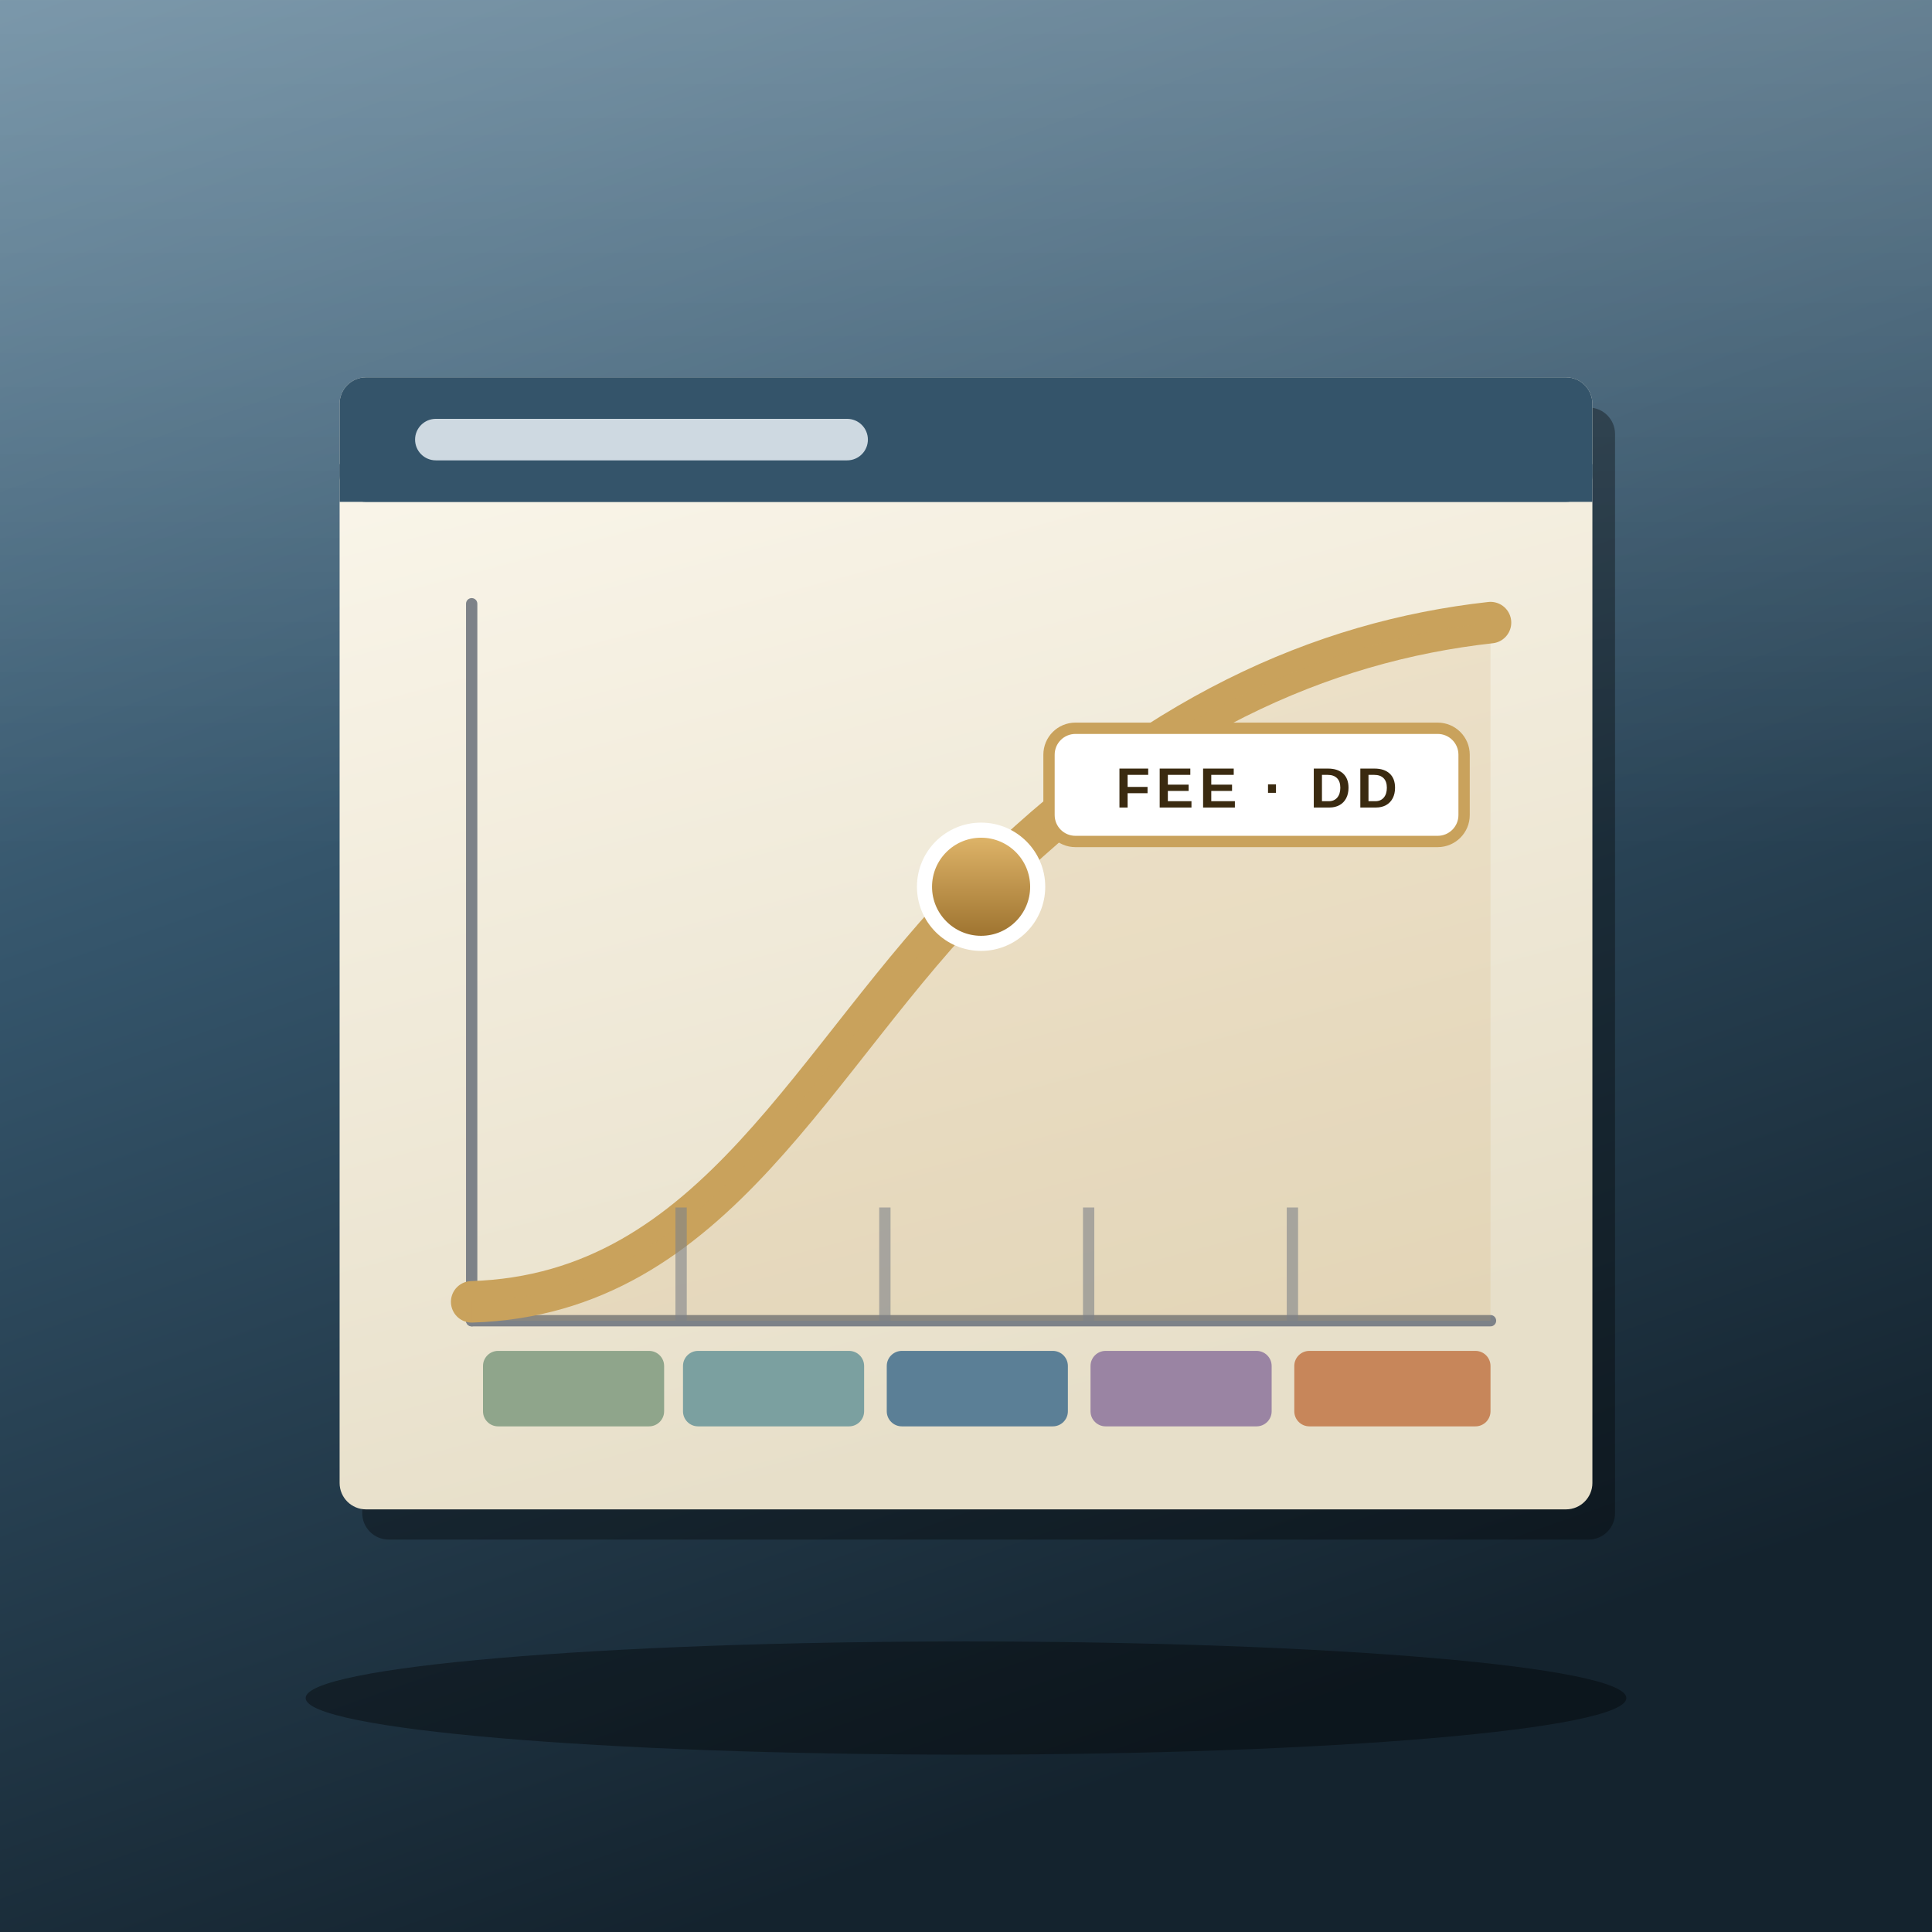
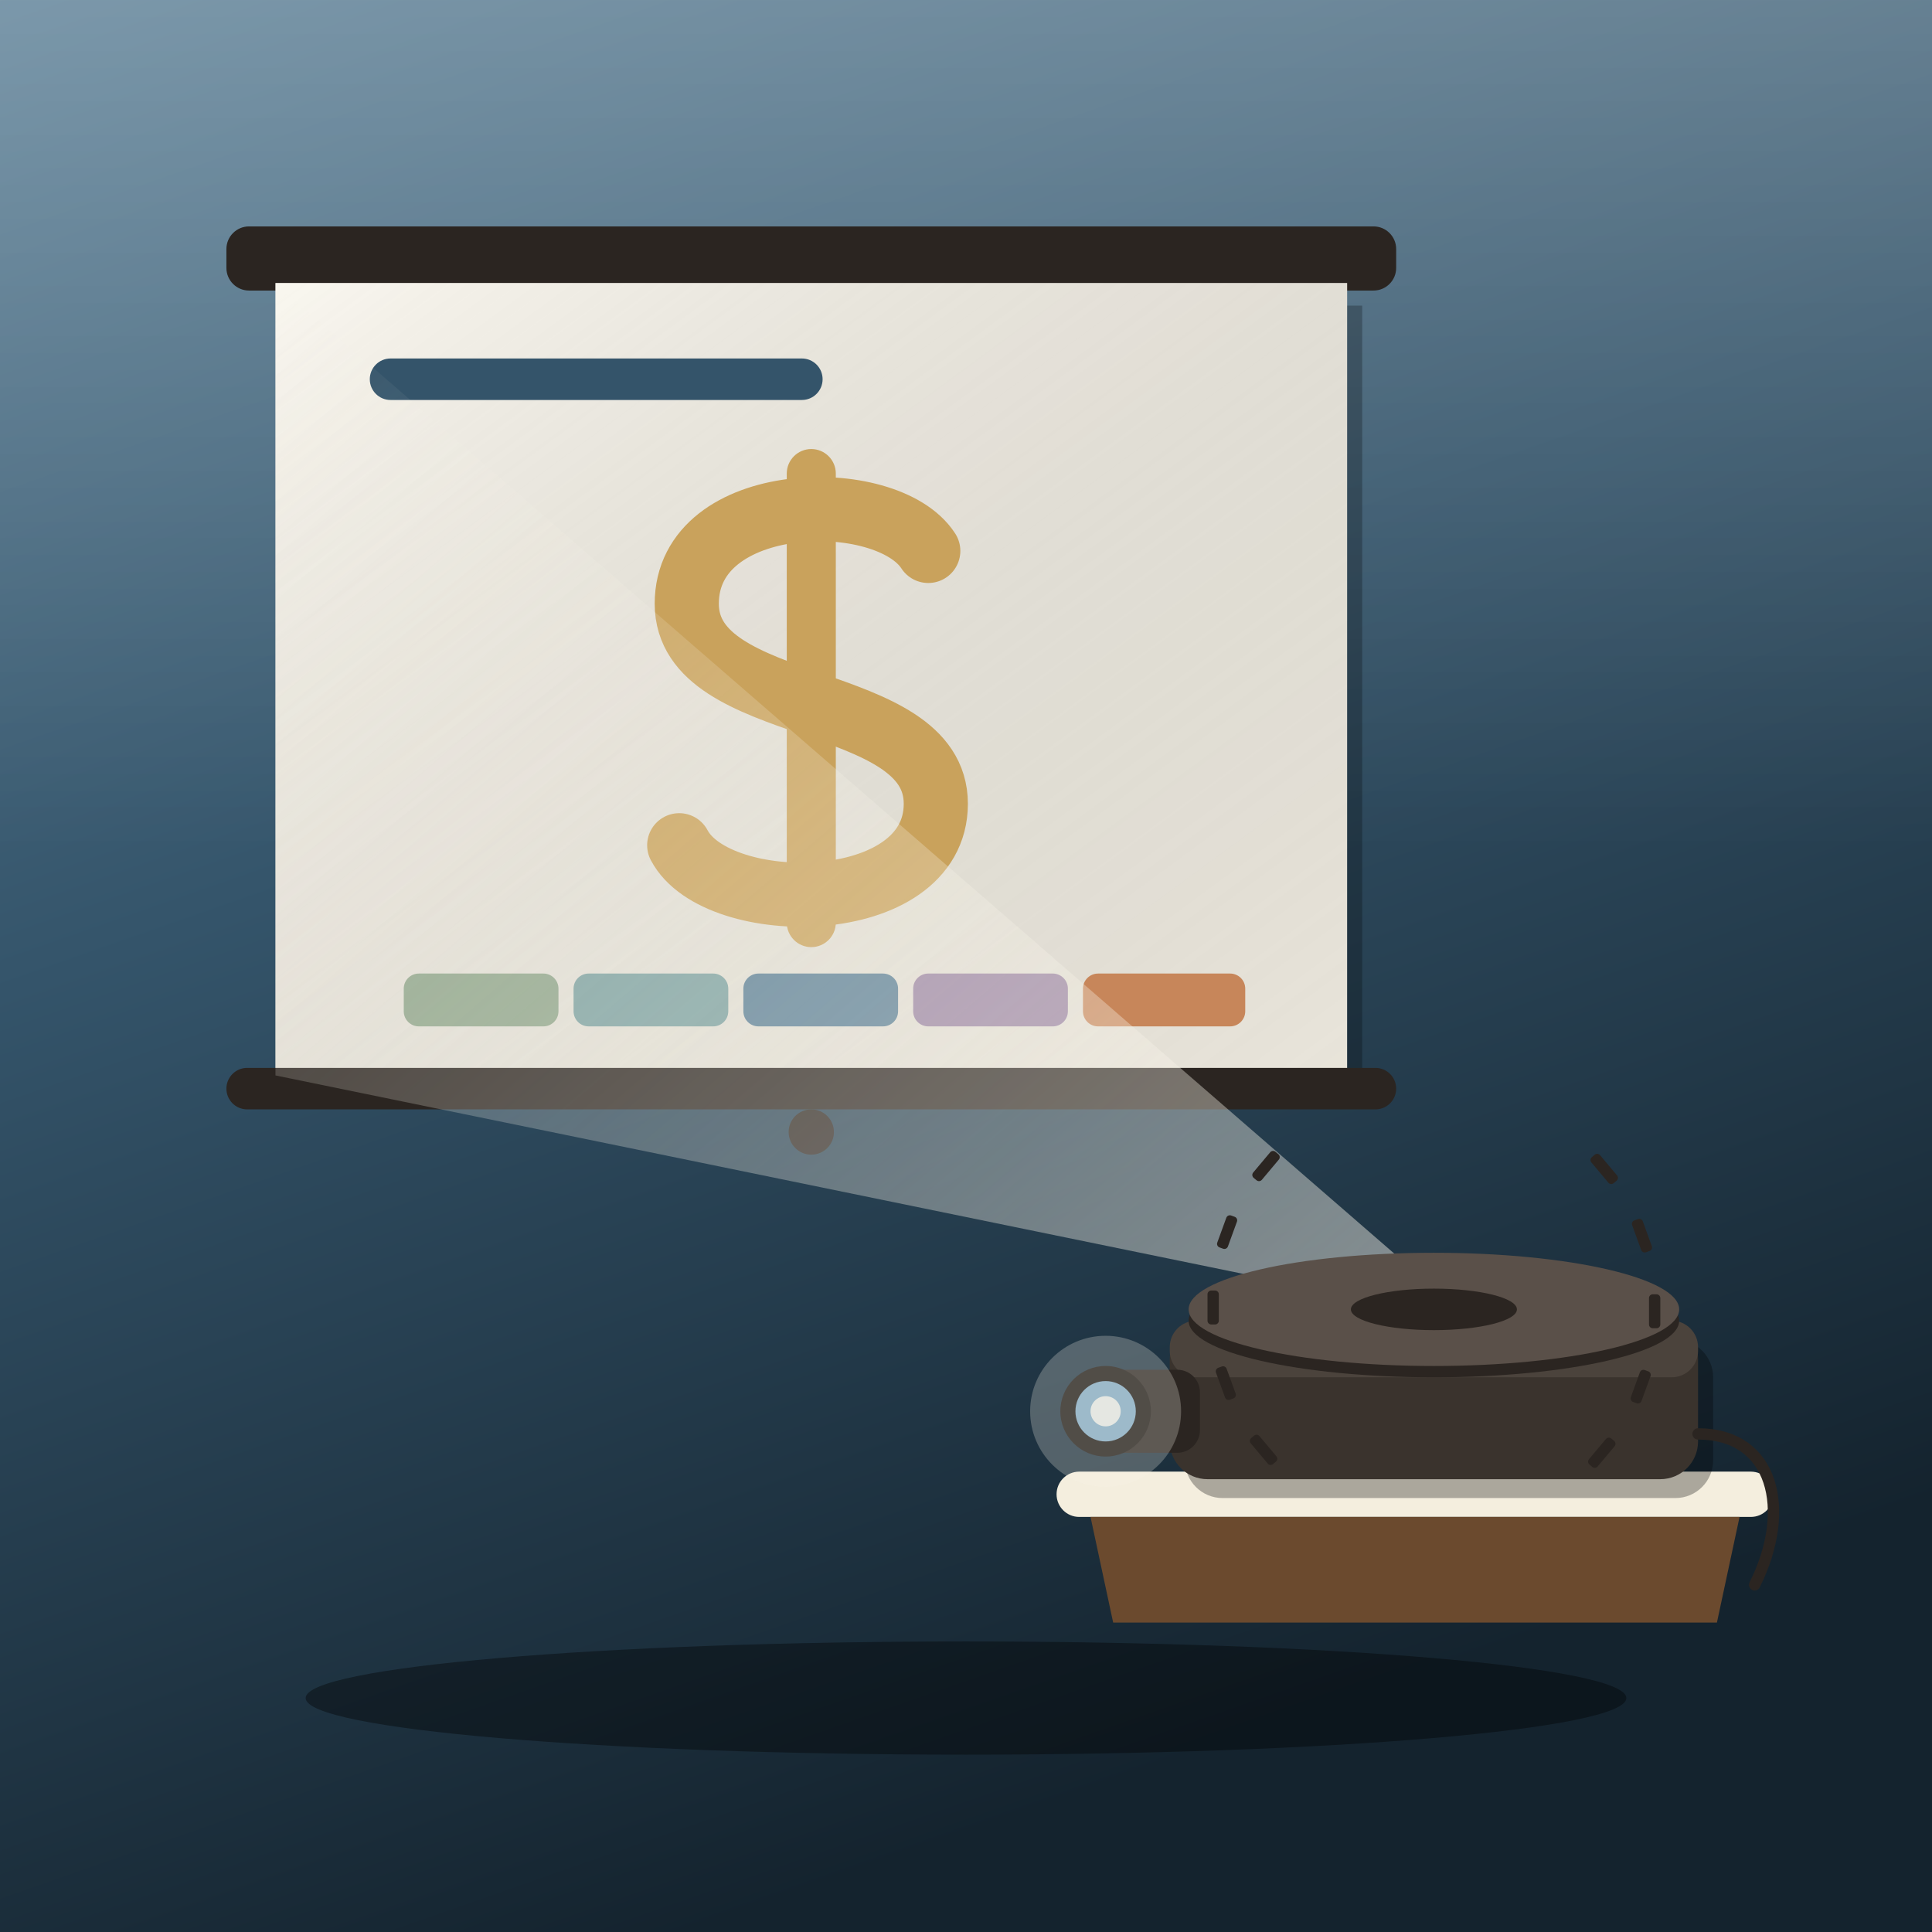
<svg xmlns="http://www.w3.org/2000/svg" viewBox="0 0 1024 1024" width="100%" height="100%">
  <defs>
    <linearGradient id="tile" x1="0" y1="0" x2="0.35" y2="1">
      <stop offset="0%" stop-color="#5b7f96" />
      <stop offset="46%" stop-color="#34546a" />
      <stop offset="100%" stop-color="#14232e" />
    </linearGradient>
    <linearGradient id="glare" x1="0" y1="0" x2="0" y2="1">
      <stop offset="0%" stop-color="#fff" stop-opacity=".20" />
      <stop offset="44%" stop-color="#fff" stop-opacity="0" />
    </linearGradient>
    <linearGradient id="pap" x1="0" y1="0" x2="0.3" y2="1">
      <stop offset="0%" stop-color="#ffffff" />
      <stop offset="100%" stop-color="#ece8dc" />
    </linearGradient>
    <linearGradient id="trace" x1="0" y1="0" x2="0.3" y2="1">
      <stop offset="0%" stop-color="#fbf7ec" />
      <stop offset="100%" stop-color="#e7dfc9" />
    </linearGradient>
    <linearGradient id="brassy" x1="0" y1="0" x2="0" y2="1">
      <stop offset="0%" stop-color="#e2b86c" />
      <stop offset="100%" stop-color="#9a6f2c" />
    </linearGradient>
    <linearGradient id="steel" x1="0" y1="0" x2="0" y2="1">
      <stop offset="0%" stop-color="#e3e8ec" />
      <stop offset="100%" stop-color="#9aa5ad" />
    </linearGradient>
+     <linearGradient id="beam" x1="1" y1="1" x2="0" y2="0">
+       <stop offset="0" stop-color="#f7f3e8" stop-opacity=".9" />
+       <stop offset="1" stop-color="#f7f3e8" stop-opacity="0" />
+     </linearGradient>
+     <linearGradient id="beamwash" x1="0" y1="0" x2="1" y2="1">
+       <stop offset="0" stop-color="#fff" stop-opacity=".3" />
+       <stop offset="1" stop-color="#000" stop-opacity=".06" />
+     </linearGradient>
  </defs>
  <rect width="1024" height="1024" fill="url(#tile)" />
  <rect width="1024" height="1024" fill="url(#glare)" />
  <ellipse cx="512" cy="900" rx="350" ry="30" fill="#000" opacity=".38" />
-   <g transform="rotate(0 512.0 500.0)">
-     <rect x="180" y="200" width="664" height="600" rx="14" fill="#000" opacity=".35" transform="translate(12 16)" />
-     <rect x="180" y="200" width="664" height="600" rx="14" fill="url(#trace)" />
-     <rect x="180" y="200" width="664" height="66" rx="14" fill="#34546a" />
-     <rect x="180" y="246" width="664" height="20" fill="#34546a" />
-     <rect x="220" y="222" width="240" height="22" rx="11" fill="#dfe8ee" opacity=".9" />
-     <path d="M 250 700 L 250 320" stroke="#7d8288" stroke-width="6" stroke-linecap="round" />
-     <path d="M 250 700 L 790 700" stroke="#7d8288" stroke-width="6" stroke-linecap="round" />
-     <path d="M 250 690 C 380 686, 430 560, 520 470 S 700 340, 790 330" fill="none" stroke="#c9a25c" stroke-width="22" stroke-linecap="round" />
-     <path d="M 250 690 C 380 686, 430 560, 520 470 S 700 340, 790 330 L 790 700 L 250 700 Z" fill="#c9a25c" opacity=".16" />
-     <rect x="358" y="640" width="6" height="60" fill="#7d8288" opacity=".6" />
-     <rect x="466" y="640" width="6" height="60" fill="#7d8288" opacity=".6" />
-     <rect x="574" y="640" width="6" height="60" fill="#7d8288" opacity=".6" />
-     <rect x="682" y="640" width="6" height="60" fill="#7d8288" opacity=".6" />
-     <rect x="256" y="716" width="96" height="40" rx="8" fill="#8fa58b" />
-     <rect x="362" y="716" width="96" height="40" rx="8" fill="#7ba0a0" />
-     <rect x="470" y="716" width="96" height="40" rx="8" fill="#5b7f96" />
-     <rect x="578" y="716" width="96" height="40" rx="8" fill="#9a84a3" />
-     <rect x="686" y="716" width="104" height="40" rx="8" fill="#c7865a" />
-     <circle cx="520" cy="470" r="30" fill="url(#brassy)" stroke="#fff" stroke-width="8" />
-     <rect x="556" y="386" width="220" height="60" rx="14" fill="#ffffff" stroke="#c9a25c" stroke-width="6" />
-     <text x="666" y="428" text-anchor="middle" font-family="Helvetica Neue, Arial, sans-serif" font-size="30" font-weight="900" fill="#3a2a10" letter-spacing="3">FEE · DD</text>
+   <rect x="120" y="120" width="620" height="34" rx="12" fill="#2b2521" />
+   <rect x="146" y="150" width="568" height="420" fill="#000" opacity=".25" transform="translate(8 12)" />
+   <rect x="146" y="150" width="568" height="420" fill="#f7f3e8" />
+   <rect x="146" y="150" width="568" height="420" fill="url(#beamwash)" />
+   <rect x="120" y="566" width="620" height="22" rx="11" fill="#2b2521" />
+   <circle cx="430" cy="600" r="12" fill="#2b2521" />
+   <rect x="196" y="190" width="240" height="22" rx="11" fill="#34546a" />
+   <g transform="translate(430 370)">
+     <path d="M 62 -78 C 40 -112 -66 -110 -66 -50 C -66 10 66 -4 66 56 C 66 116 -50 116 -70 78" fill="none" stroke="#c9a25c" stroke-width="34" stroke-linecap="round" />
+     <rect x="-13" y="-132" width="26" height="264" rx="13" fill="#c9a25c" />
  </g>
+   <rect x="214" y="516" width="82" height="28" rx="8" fill="#8fa58b" />
+   <rect x="304" y="516" width="82" height="28" rx="8" fill="#7ba0a0" />
+   <rect x="394" y="516" width="82" height="28" rx="8" fill="#5b7f96" />
+   <rect x="484" y="516" width="82" height="28" rx="8" fill="#9a84a3" />
+   <rect x="574" y="516" width="86" height="28" rx="8" fill="#c7865a" />
+   <path d="M 780 700 L 146 150 L 146 570 Z" fill="url(#beam)" opacity=".55" />
+   <path d="M 780 700 L 146 150 L 146 570 Z" fill="none" />
+   <rect x="560" y="780" width="380" height="24" rx="12" fill="#f4eede" />
+   <path d="M 578 804 L 922 804 L 910 860 L 590 860 Z" fill="#6b4a2e" />
+   <rect x="620" y="700" width="280" height="84" rx="20" fill="#000" opacity=".3" transform="translate(8 10)" />
+   <rect x="620" y="700" width="280" height="84" rx="20" fill="#3a332d" />
+   <rect x="620" y="700" width="280" height="30" rx="14" fill="#4b433c" />
+   <ellipse cx="760" cy="700" rx="130" ry="30" fill="#2b2521" />
+   <ellipse cx="760" cy="694" rx="130" ry="30" fill="#5a5049" />
+   <ellipse cx="760" cy="694" rx="44" ry="11" fill="#2b2521" />
+   <rect x="640" y="684" width="6" height="18" rx="2" fill="#2b2521" transform="rotate(0 760 694)" />
+   <rect x="640" y="684" width="6" height="18" rx="2" fill="#2b2521" transform="rotate(20 760 694)" />
+   <rect x="640" y="684" width="6" height="18" rx="2" fill="#2b2521" transform="rotate(40 760 694)" />
+   <rect x="640" y="684" width="6" height="18" rx="2" fill="#2b2521" transform="rotate(140 760 694)" />
+   <rect x="640" y="684" width="6" height="18" rx="2" fill="#2b2521" transform="rotate(160 760 694)" />
+   <rect x="640" y="684" width="6" height="18" rx="2" fill="#2b2521" transform="rotate(180 760 694)" />
+   <rect x="640" y="684" width="6" height="18" rx="2" fill="#2b2521" transform="rotate(200 760 694)" />
+   <rect x="640" y="684" width="6" height="18" rx="2" fill="#2b2521" transform="rotate(220 760 694)" />
+   <rect x="640" y="684" width="6" height="18" rx="2" fill="#2b2521" transform="rotate(320 760 694)" />
+   <rect x="640" y="684" width="6" height="18" rx="2" fill="#2b2521" transform="rotate(340 760 694)" />
+   <rect x="580" y="726" width="56" height="44" rx="12" fill="#2b2521" />
+   <circle cx="586" cy="748" r="24" fill="#1a1512" />
+   <circle cx="586" cy="748" r="16" fill="#7fa7c0" />
+   <circle cx="586" cy="748" r="8" fill="#f7f3e8" opacity=".8" />
+   <circle cx="586" cy="748" r="40" fill="#f7f3e8" opacity=".25" />
+   <path d="M 900 760 C 940 760 950 800 930 840" stroke="#2b2521" stroke-width="6" fill="none" stroke-linecap="round" />
</svg>
